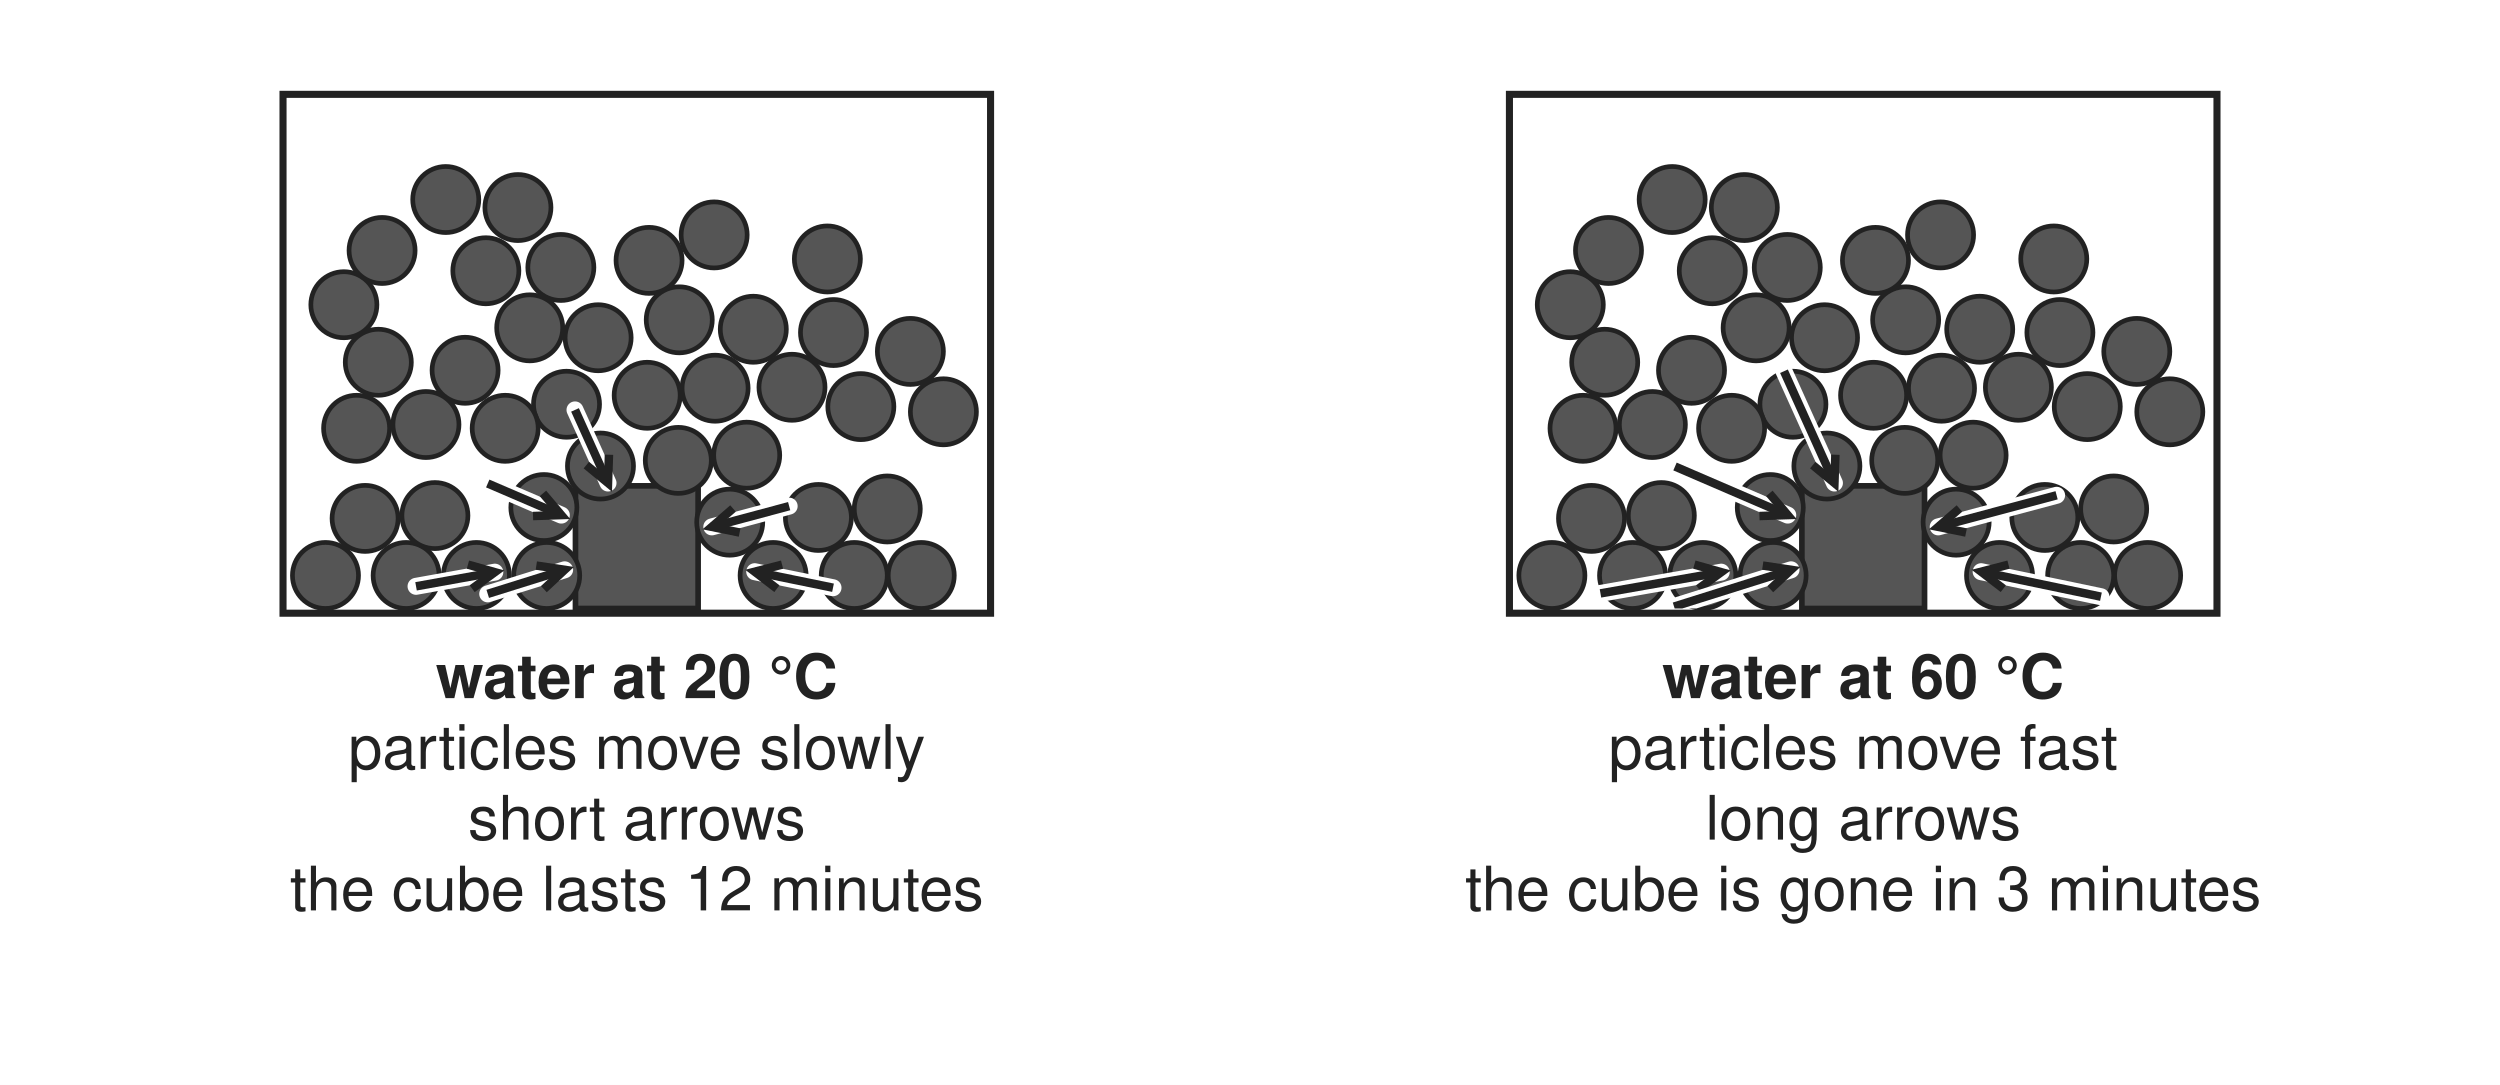
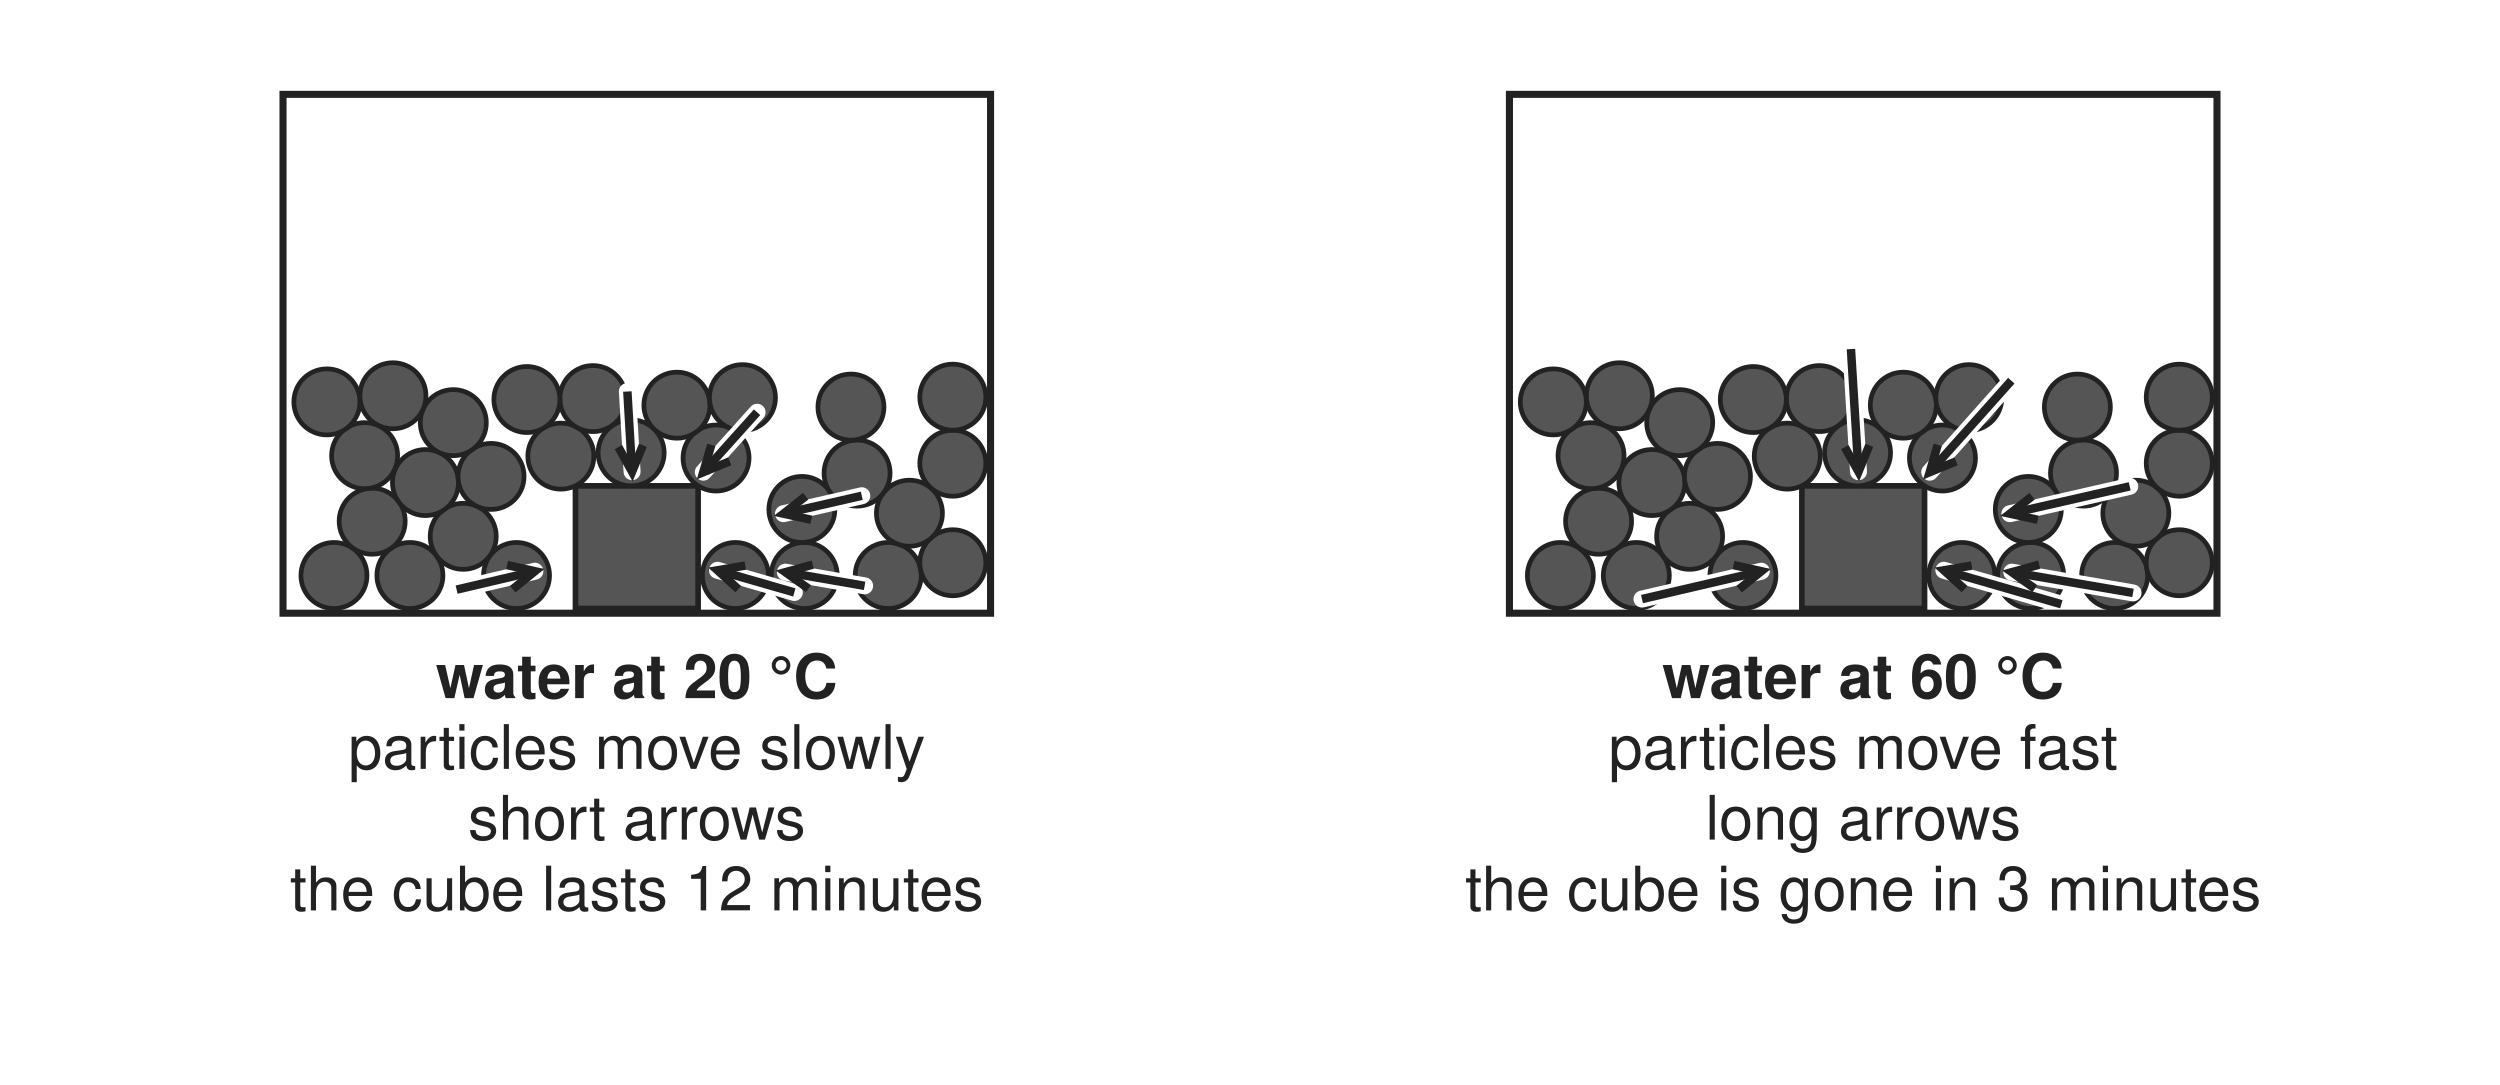
<svg xmlns="http://www.w3.org/2000/svg" viewBox="0 0 530 230" width="100%" role="img" aria-label="Two boxes, each with a sugar cube on the floor and liquid water, its particles touching, around and above it. Left, water at 20 °C: short arrows on the particles next to the cube, the particles move slowly, the cube lasts 12 minutes. Right, water at 60 °C: long arrows, the particles move fast, the cube is gone in 3 minutes" font-family="Helvetica,Arial,sans-serif" font-size="13" fill="#222">
  <rect width="530" height="230" fill="#ffffff" />
  <clipPath id="cup60_20">
    <rect x="61" y="21" width="148" height="108" />
  </clipPath>
  <rect x="60" y="20" width="150" height="110" fill="#ffffff" stroke="#222" stroke-width="1.5" />
  <rect x="122" y="103" width="26" height="26" fill="#555" stroke="#222" stroke-width="1.2" />
-   <circle cx="69.0" cy="122.0" r="7" fill="#555" stroke="#222" stroke-width="1" />
-   <circle cx="86.1" cy="122.0" r="7" fill="#555" stroke="#222" stroke-width="1" />
-   <circle cx="101.0" cy="122.0" r="7" fill="#555" stroke="#222" stroke-width="1" />
-   <circle cx="115.9" cy="122.0" r="7" fill="#555" stroke="#222" stroke-width="1" />
-   <circle cx="163.9" cy="122.0" r="7" fill="#555" stroke="#222" stroke-width="1" />
-   <circle cx="181.1" cy="122.0" r="7" fill="#555" stroke="#222" stroke-width="1" />
-   <circle cx="195.3" cy="122.0" r="7" fill="#555" stroke="#222" stroke-width="1" />
-   <circle cx="115.3" cy="107.6" r="7" fill="#555" stroke="#222" stroke-width="1" />
-   <circle cx="92.2" cy="109.3" r="7" fill="#555" stroke="#222" stroke-width="1" />
-   <circle cx="77.4" cy="109.9" r="7" fill="#555" stroke="#222" stroke-width="1" />
-   <circle cx="154.7" cy="110.7" r="7" fill="#555" stroke="#222" stroke-width="1" />
-   <circle cx="127.3" cy="98.8" r="7" fill="#555" stroke="#222" stroke-width="1" />
-   <circle cx="173.5" cy="109.7" r="7" fill="#555" stroke="#222" stroke-width="1" />
-   <circle cx="120.1" cy="85.7" r="7" fill="#555" stroke="#222" stroke-width="1" />
-   <circle cx="188.1" cy="107.9" r="7" fill="#555" stroke="#222" stroke-width="1" />
-   <circle cx="107.1" cy="90.8" r="7" fill="#555" stroke="#222" stroke-width="1" />
-   <circle cx="158.3" cy="96.5" r="7" fill="#555" stroke="#222" stroke-width="1" />
-   <circle cx="143.8" cy="97.6" r="7" fill="#555" stroke="#222" stroke-width="1" />
-   <circle cx="137.2" cy="83.8" r="7" fill="#555" stroke="#222" stroke-width="1" />
-   <circle cx="98.6" cy="78.5" r="7" fill="#555" stroke="#222" stroke-width="1" />
-   <circle cx="90.3" cy="90.0" r="7" fill="#555" stroke="#222" stroke-width="1" />
-   <circle cx="75.6" cy="90.8" r="7" fill="#555" stroke="#222" stroke-width="1" />
-   <circle cx="80.2" cy="76.8" r="7" fill="#555" stroke="#222" stroke-width="1" />
-   <circle cx="126.8" cy="71.6" r="7" fill="#555" stroke="#222" stroke-width="1" />
-   <circle cx="151.6" cy="82.3" r="7" fill="#555" stroke="#222" stroke-width="1" />
-   <circle cx="72.9" cy="64.6" r="7" fill="#555" stroke="#222" stroke-width="1" />
-   <circle cx="112.3" cy="69.5" r="7" fill="#555" stroke="#222" stroke-width="1" />
-   <circle cx="118.9" cy="56.7" r="7" fill="#555" stroke="#222" stroke-width="1" />
-   <circle cx="159.7" cy="69.8" r="7" fill="#555" stroke="#222" stroke-width="1" />
-   <circle cx="167.9" cy="82.1" r="7" fill="#555" stroke="#222" stroke-width="1" />
-   <circle cx="182.5" cy="86.2" r="7" fill="#555" stroke="#222" stroke-width="1" />
-   <circle cx="103.0" cy="57.4" r="7" fill="#555" stroke="#222" stroke-width="1" />
-   <circle cx="193.0" cy="74.5" r="7" fill="#555" stroke="#222" stroke-width="1" />
-   <circle cx="144.0" cy="67.8" r="7" fill="#555" stroke="#222" stroke-width="1" />
-   <circle cx="200.0" cy="87.3" r="7" fill="#555" stroke="#222" stroke-width="1" />
-   <circle cx="137.6" cy="55.2" r="7" fill="#555" stroke="#222" stroke-width="1" />
-   <circle cx="81.0" cy="53.1" r="7" fill="#555" stroke="#222" stroke-width="1" />
-   <circle cx="151.4" cy="49.8" r="7" fill="#555" stroke="#222" stroke-width="1" />
-   <circle cx="109.8" cy="44.0" r="7" fill="#555" stroke="#222" stroke-width="1" />
-   <circle cx="94.5" cy="42.3" r="7" fill="#555" stroke="#222" stroke-width="1" />
-   <circle cx="176.7" cy="70.5" r="7" fill="#555" stroke="#222" stroke-width="1" />
-   <circle cx="175.4" cy="54.9" r="7" fill="#555" stroke="#222" stroke-width="1" />
+   <circle cx="109.5" cy="122.0" r="7" fill="#555" stroke="#222" stroke-width="1" />
+   <circle cx="155.9" cy="122.0" r="7" fill="#555" stroke="#222" stroke-width="1" />
+   <circle cx="188.3" cy="122.0" r="7" fill="#555" stroke="#222" stroke-width="1" />
+   <circle cx="151.8" cy="97.1" r="7" fill="#555" stroke="#222" stroke-width="1" />
+   <circle cx="170.5" cy="122.0" r="7" fill="#555" stroke="#222" stroke-width="1" />
+   <circle cx="133.8" cy="96.0" r="7" fill="#555" stroke="#222" stroke-width="1" />
+   <circle cx="202.0" cy="119.3" r="7" fill="#555" stroke="#222" stroke-width="1" />
+   <circle cx="170.0" cy="108.0" r="7" fill="#555" stroke="#222" stroke-width="1" />
+   <circle cx="143.5" cy="85.9" r="7" fill="#555" stroke="#222" stroke-width="1" />
+   <circle cx="157.4" cy="84.3" r="7" fill="#555" stroke="#222" stroke-width="1" />
+   <circle cx="192.8" cy="108.8" r="7" fill="#555" stroke="#222" stroke-width="1" />
+   <circle cx="118.9" cy="96.7" r="7" fill="#555" stroke="#222" stroke-width="1" />
+   <circle cx="125.7" cy="84.5" r="7" fill="#555" stroke="#222" stroke-width="1" />
+   <circle cx="70.8" cy="122.0" r="7" fill="#555" stroke="#222" stroke-width="1" />
+   <circle cx="202.0" cy="98.2" r="7" fill="#555" stroke="#222" stroke-width="1" />
+   <circle cx="86.9" cy="122.0" r="7" fill="#555" stroke="#222" stroke-width="1" />
+   <circle cx="181.7" cy="100.3" r="7" fill="#555" stroke="#222" stroke-width="1" />
+   <circle cx="202.0" cy="84.2" r="7" fill="#555" stroke="#222" stroke-width="1" />
+   <circle cx="98.2" cy="113.7" r="7" fill="#555" stroke="#222" stroke-width="1" />
+   <circle cx="180.4" cy="86.3" r="7" fill="#555" stroke="#222" stroke-width="1" />
+   <circle cx="78.9" cy="110.5" r="7" fill="#555" stroke="#222" stroke-width="1" />
+   <circle cx="90.2" cy="102.3" r="7" fill="#555" stroke="#222" stroke-width="1" />
+   <circle cx="104.1" cy="101.0" r="7" fill="#555" stroke="#222" stroke-width="1" />
+   <circle cx="96.1" cy="89.6" r="7" fill="#555" stroke="#222" stroke-width="1" />
+   <circle cx="77.3" cy="96.6" r="7" fill="#555" stroke="#222" stroke-width="1" />
+   <circle cx="83.3" cy="83.9" r="7" fill="#555" stroke="#222" stroke-width="1" />
+   <circle cx="111.7" cy="84.7" r="7" fill="#555" stroke="#222" stroke-width="1" />
+   <circle cx="69.3" cy="85.2" r="7" fill="#555" stroke="#222" stroke-width="1" />
  <g clip-path="url(#cup60_20)">
-     <line x1="88.2" y1="124.3" x2="104.9" y2="121.3" stroke="#ffffff" stroke-width="3.6" stroke-linecap="round" />
-     <line x1="88.2" y1="124.3" x2="104.9" y2="121.3" stroke="#222" stroke-width="1.8" />
-     <polyline points="100.1,124.8 104.9,121.3 99.2,119.7" fill="none" stroke="#222" stroke-width="1.8" />
-     <line x1="103.4" y1="125.9" x2="119.7" y2="120.8" stroke="#ffffff" stroke-width="3.6" stroke-linecap="round" />
-     <line x1="103.4" y1="125.9" x2="119.7" y2="120.8" stroke="#222" stroke-width="1.8" />
-     <polyline points="115.3,124.9 119.7,120.8 113.7,119.9" fill="none" stroke="#222" stroke-width="1.8" />
-     <line x1="176.6" y1="124.6" x2="160.0" y2="121.2" stroke="#ffffff" stroke-width="3.6" stroke-linecap="round" />
-     <line x1="176.6" y1="124.6" x2="160.0" y2="121.2" stroke="#222" stroke-width="1.8" />
-     <polyline points="165.8,119.7 160.0,121.2 164.7,124.8" fill="none" stroke="#222" stroke-width="1.8" />
-     <line x1="103.4" y1="102.5" x2="119.0" y2="109.2" stroke="#ffffff" stroke-width="3.6" stroke-linecap="round" />
-     <line x1="103.4" y1="102.5" x2="119.0" y2="109.2" stroke="#222" stroke-width="1.8" />
-     <polyline points="113.0,109.4 119.0,109.2 115.1,104.6" fill="none" stroke="#222" stroke-width="1.8" />
-     <line x1="167.3" y1="107.3" x2="150.9" y2="111.7" stroke="#ffffff" stroke-width="3.6" stroke-linecap="round" />
-     <line x1="167.3" y1="107.3" x2="150.9" y2="111.7" stroke="#222" stroke-width="1.8" />
-     <polyline points="155.4,107.8 150.9,111.7 156.8,112.9" fill="none" stroke="#222" stroke-width="1.8" />
-     <line x1="121.9" y1="86.9" x2="128.9" y2="102.4" stroke="#ffffff" stroke-width="3.6" stroke-linecap="round" />
-     <line x1="121.9" y1="86.9" x2="128.9" y2="102.4" stroke="#222" stroke-width="1.8" />
-     <polyline points="124.3,98.6 128.9,102.4 129.1,96.4" fill="none" stroke="#222" stroke-width="1.8" />
+     <line x1="96.8" y1="125.0" x2="113.4" y2="121.1" stroke="#ffffff" stroke-width="3.6" stroke-linecap="round" />
+     <line x1="96.8" y1="125.0" x2="113.4" y2="121.1" stroke="#222" stroke-width="1.8" />
+     <polyline points="108.7,124.9 113.4,121.1 107.5,119.8" fill="none" stroke="#222" stroke-width="1.8" />
+     <line x1="168.4" y1="125.6" x2="152.1" y2="120.9" stroke="#ffffff" stroke-width="3.6" stroke-linecap="round" />
+     <line x1="168.4" y1="125.6" x2="152.1" y2="120.9" stroke="#222" stroke-width="1.8" />
+     <polyline points="158.0,119.9 152.1,120.9 156.5,124.9" fill="none" stroke="#222" stroke-width="1.8" />
+     <line x1="160.5" y1="87.4" x2="149.1" y2="100.1" stroke="#ffffff" stroke-width="3.6" stroke-linecap="round" />
+     <line x1="160.5" y1="87.4" x2="149.1" y2="100.1" stroke="#222" stroke-width="1.8" />
+     <polyline points="150.8,94.3 149.1,100.1 154.7,97.8" fill="none" stroke="#222" stroke-width="1.8" />
+     <line x1="183.3" y1="124.2" x2="166.5" y2="121.3" stroke="#ffffff" stroke-width="3.6" stroke-linecap="round" />
+     <line x1="183.3" y1="124.2" x2="166.5" y2="121.3" stroke="#222" stroke-width="1.8" />
+     <polyline points="172.3,119.7 166.5,121.3 171.4,124.8" fill="none" stroke="#222" stroke-width="1.8" />
+     <line x1="133.0" y1="83.0" x2="134.0" y2="100.0" stroke="#ffffff" stroke-width="3.6" stroke-linecap="round" />
+     <line x1="133.0" y1="83.0" x2="134.0" y2="100.0" stroke="#222" stroke-width="1.8" />
+     <polyline points="131.1,94.8 134.0,100.0 136.3,94.4" fill="none" stroke="#222" stroke-width="1.8" />
+     <line x1="182.7" y1="105.1" x2="166.1" y2="108.9" stroke="#ffffff" stroke-width="3.6" stroke-linecap="round" />
+     <line x1="182.7" y1="105.1" x2="166.1" y2="108.9" stroke="#222" stroke-width="1.8" />
+     <polyline points="170.8,105.2 166.1,108.9 172.0,110.2" fill="none" stroke="#222" stroke-width="1.8" />
  </g>
  <text x="135.0" y="148" text-anchor="middle" font-size="13" font-weight="bold" fill="#222">water at 20 °C</text>
  <text x="135.0" y="163" text-anchor="middle" font-size="13" font-weight="normal" fill="#222">particles move slowly</text>
  <text x="135.0" y="178" text-anchor="middle" font-size="13" font-weight="normal" fill="#222">short arrows</text>
  <text x="135.0" y="193" text-anchor="middle" font-size="13" font-weight="normal" fill="#222">the cube lasts 12 minutes</text>
  <clipPath id="cup320_20">
    <rect x="321" y="21" width="148" height="108" />
  </clipPath>
  <rect x="320" y="20" width="150" height="110" fill="#ffffff" stroke="#222" stroke-width="1.5" />
  <rect x="382" y="103" width="26" height="26" fill="#555" stroke="#222" stroke-width="1.2" />
-   <circle cx="329.0" cy="122.0" r="7" fill="#555" stroke="#222" stroke-width="1" />
-   <circle cx="346.1" cy="122.0" r="7" fill="#555" stroke="#222" stroke-width="1" />
-   <circle cx="361.0" cy="122.0" r="7" fill="#555" stroke="#222" stroke-width="1" />
-   <circle cx="375.9" cy="122.0" r="7" fill="#555" stroke="#222" stroke-width="1" />
-   <circle cx="423.9" cy="122.0" r="7" fill="#555" stroke="#222" stroke-width="1" />
-   <circle cx="441.1" cy="122.0" r="7" fill="#555" stroke="#222" stroke-width="1" />
-   <circle cx="455.3" cy="122.0" r="7" fill="#555" stroke="#222" stroke-width="1" />
-   <circle cx="375.3" cy="107.6" r="7" fill="#555" stroke="#222" stroke-width="1" />
-   <circle cx="352.2" cy="109.3" r="7" fill="#555" stroke="#222" stroke-width="1" />
-   <circle cx="337.4" cy="109.9" r="7" fill="#555" stroke="#222" stroke-width="1" />
-   <circle cx="414.7" cy="110.7" r="7" fill="#555" stroke="#222" stroke-width="1" />
-   <circle cx="387.3" cy="98.8" r="7" fill="#555" stroke="#222" stroke-width="1" />
-   <circle cx="433.5" cy="109.7" r="7" fill="#555" stroke="#222" stroke-width="1" />
-   <circle cx="380.1" cy="85.7" r="7" fill="#555" stroke="#222" stroke-width="1" />
-   <circle cx="448.1" cy="107.9" r="7" fill="#555" stroke="#222" stroke-width="1" />
-   <circle cx="367.1" cy="90.8" r="7" fill="#555" stroke="#222" stroke-width="1" />
-   <circle cx="418.3" cy="96.5" r="7" fill="#555" stroke="#222" stroke-width="1" />
-   <circle cx="403.8" cy="97.6" r="7" fill="#555" stroke="#222" stroke-width="1" />
-   <circle cx="397.2" cy="83.8" r="7" fill="#555" stroke="#222" stroke-width="1" />
-   <circle cx="358.6" cy="78.5" r="7" fill="#555" stroke="#222" stroke-width="1" />
-   <circle cx="350.3" cy="90.0" r="7" fill="#555" stroke="#222" stroke-width="1" />
-   <circle cx="335.6" cy="90.8" r="7" fill="#555" stroke="#222" stroke-width="1" />
-   <circle cx="340.2" cy="76.8" r="7" fill="#555" stroke="#222" stroke-width="1" />
-   <circle cx="386.8" cy="71.6" r="7" fill="#555" stroke="#222" stroke-width="1" />
-   <circle cx="411.6" cy="82.3" r="7" fill="#555" stroke="#222" stroke-width="1" />
-   <circle cx="332.9" cy="64.6" r="7" fill="#555" stroke="#222" stroke-width="1" />
-   <circle cx="372.3" cy="69.5" r="7" fill="#555" stroke="#222" stroke-width="1" />
-   <circle cx="378.9" cy="56.7" r="7" fill="#555" stroke="#222" stroke-width="1" />
-   <circle cx="419.7" cy="69.8" r="7" fill="#555" stroke="#222" stroke-width="1" />
-   <circle cx="427.9" cy="82.1" r="7" fill="#555" stroke="#222" stroke-width="1" />
-   <circle cx="442.5" cy="86.2" r="7" fill="#555" stroke="#222" stroke-width="1" />
-   <circle cx="363.0" cy="57.4" r="7" fill="#555" stroke="#222" stroke-width="1" />
-   <circle cx="453.0" cy="74.5" r="7" fill="#555" stroke="#222" stroke-width="1" />
-   <circle cx="404.0" cy="67.8" r="7" fill="#555" stroke="#222" stroke-width="1" />
-   <circle cx="460.0" cy="87.3" r="7" fill="#555" stroke="#222" stroke-width="1" />
-   <circle cx="397.6" cy="55.2" r="7" fill="#555" stroke="#222" stroke-width="1" />
-   <circle cx="341.0" cy="53.1" r="7" fill="#555" stroke="#222" stroke-width="1" />
-   <circle cx="411.4" cy="49.8" r="7" fill="#555" stroke="#222" stroke-width="1" />
-   <circle cx="369.8" cy="44.0" r="7" fill="#555" stroke="#222" stroke-width="1" />
-   <circle cx="354.5" cy="42.3" r="7" fill="#555" stroke="#222" stroke-width="1" />
-   <circle cx="436.7" cy="70.5" r="7" fill="#555" stroke="#222" stroke-width="1" />
-   <circle cx="435.4" cy="54.9" r="7" fill="#555" stroke="#222" stroke-width="1" />
+   <circle cx="369.5" cy="122.0" r="7" fill="#555" stroke="#222" stroke-width="1" />
+   <circle cx="415.9" cy="122.0" r="7" fill="#555" stroke="#222" stroke-width="1" />
+   <circle cx="448.3" cy="122.0" r="7" fill="#555" stroke="#222" stroke-width="1" />
+   <circle cx="411.8" cy="97.1" r="7" fill="#555" stroke="#222" stroke-width="1" />
+   <circle cx="430.5" cy="122.0" r="7" fill="#555" stroke="#222" stroke-width="1" />
+   <circle cx="393.8" cy="96.0" r="7" fill="#555" stroke="#222" stroke-width="1" />
+   <circle cx="462.0" cy="119.3" r="7" fill="#555" stroke="#222" stroke-width="1" />
+   <circle cx="430.0" cy="108.0" r="7" fill="#555" stroke="#222" stroke-width="1" />
+   <circle cx="403.5" cy="85.9" r="7" fill="#555" stroke="#222" stroke-width="1" />
+   <circle cx="417.4" cy="84.3" r="7" fill="#555" stroke="#222" stroke-width="1" />
+   <circle cx="452.8" cy="108.8" r="7" fill="#555" stroke="#222" stroke-width="1" />
+   <circle cx="378.9" cy="96.7" r="7" fill="#555" stroke="#222" stroke-width="1" />
+   <circle cx="385.7" cy="84.5" r="7" fill="#555" stroke="#222" stroke-width="1" />
+   <circle cx="330.8" cy="122.0" r="7" fill="#555" stroke="#222" stroke-width="1" />
+   <circle cx="462.0" cy="98.2" r="7" fill="#555" stroke="#222" stroke-width="1" />
+   <circle cx="346.9" cy="122.0" r="7" fill="#555" stroke="#222" stroke-width="1" />
+   <circle cx="441.7" cy="100.3" r="7" fill="#555" stroke="#222" stroke-width="1" />
+   <circle cx="462.0" cy="84.2" r="7" fill="#555" stroke="#222" stroke-width="1" />
+   <circle cx="358.2" cy="113.7" r="7" fill="#555" stroke="#222" stroke-width="1" />
+   <circle cx="440.4" cy="86.3" r="7" fill="#555" stroke="#222" stroke-width="1" />
+   <circle cx="338.9" cy="110.5" r="7" fill="#555" stroke="#222" stroke-width="1" />
+   <circle cx="350.2" cy="102.3" r="7" fill="#555" stroke="#222" stroke-width="1" />
+   <circle cx="364.1" cy="101.0" r="7" fill="#555" stroke="#222" stroke-width="1" />
+   <circle cx="356.1" cy="89.6" r="7" fill="#555" stroke="#222" stroke-width="1" />
+   <circle cx="337.3" cy="96.6" r="7" fill="#555" stroke="#222" stroke-width="1" />
+   <circle cx="343.3" cy="83.9" r="7" fill="#555" stroke="#222" stroke-width="1" />
+   <circle cx="371.7" cy="84.7" r="7" fill="#555" stroke="#222" stroke-width="1" />
+   <circle cx="329.3" cy="85.2" r="7" fill="#555" stroke="#222" stroke-width="1" />
  <g clip-path="url(#cup320_20)">
-     <line x1="339.3" y1="125.8" x2="364.9" y2="121.3" stroke="#ffffff" stroke-width="3.6" stroke-linecap="round" />
-     <line x1="339.3" y1="125.8" x2="364.9" y2="121.3" stroke="#222" stroke-width="1.8" />
-     <polyline points="360.1,124.8 364.9,121.3 359.2,119.7" fill="none" stroke="#222" stroke-width="1.8" />
-     <line x1="354.9" y1="128.6" x2="379.7" y2="120.8" stroke="#ffffff" stroke-width="3.6" stroke-linecap="round" />
-     <line x1="354.9" y1="128.6" x2="379.7" y2="120.8" stroke="#222" stroke-width="1.8" />
-     <polyline points="375.3,124.9 379.7,120.8 373.7,119.9" fill="none" stroke="#222" stroke-width="1.8" />
-     <line x1="445.4" y1="126.5" x2="420.0" y2="121.2" stroke="#ffffff" stroke-width="3.6" stroke-linecap="round" />
-     <line x1="445.4" y1="126.5" x2="420.0" y2="121.2" stroke="#222" stroke-width="1.8" />
-     <polyline points="425.8,119.7 420.0,121.2 424.7,124.8" fill="none" stroke="#222" stroke-width="1.8" />
-     <line x1="355.1" y1="98.9" x2="379.0" y2="109.2" stroke="#ffffff" stroke-width="3.6" stroke-linecap="round" />
-     <line x1="355.1" y1="98.9" x2="379.0" y2="109.2" stroke="#222" stroke-width="1.8" />
-     <polyline points="373.0,109.4 379.0,109.2 375.1,104.6" fill="none" stroke="#222" stroke-width="1.8" />
-     <line x1="436.0" y1="105.0" x2="410.9" y2="111.7" stroke="#ffffff" stroke-width="3.6" stroke-linecap="round" />
-     <line x1="436.0" y1="105.0" x2="410.9" y2="111.7" stroke="#222" stroke-width="1.8" />
-     <polyline points="415.4,107.8 410.9,111.7 416.8,112.9" fill="none" stroke="#222" stroke-width="1.8" />
-     <line x1="378.2" y1="78.7" x2="388.9" y2="102.4" stroke="#ffffff" stroke-width="3.6" stroke-linecap="round" />
-     <line x1="378.2" y1="78.7" x2="388.9" y2="102.4" stroke="#222" stroke-width="1.8" />
-     <polyline points="384.3,98.6 388.9,102.4 389.1,96.4" fill="none" stroke="#222" stroke-width="1.8" />
+     <line x1="348.1" y1="127.0" x2="373.4" y2="121.1" stroke="#ffffff" stroke-width="3.6" stroke-linecap="round" />
+     <line x1="348.1" y1="127.0" x2="373.4" y2="121.1" stroke="#222" stroke-width="1.8" />
+     <polyline points="368.7,124.9 373.4,121.1 367.5,119.8" fill="none" stroke="#222" stroke-width="1.8" />
+     <line x1="437.0" y1="128.1" x2="412.1" y2="120.9" stroke="#ffffff" stroke-width="3.6" stroke-linecap="round" />
+     <line x1="437.0" y1="128.1" x2="412.1" y2="120.9" stroke="#222" stroke-width="1.8" />
+     <polyline points="418.0,119.9 412.1,120.9 416.5,124.9" fill="none" stroke="#222" stroke-width="1.8" />
+     <line x1="426.4" y1="80.7" x2="409.1" y2="100.1" stroke="#ffffff" stroke-width="3.6" stroke-linecap="round" />
+     <line x1="426.4" y1="80.7" x2="409.1" y2="100.1" stroke="#222" stroke-width="1.8" />
+     <polyline points="410.8,94.3 409.1,100.1 414.7,97.8" fill="none" stroke="#222" stroke-width="1.8" />
+     <line x1="452.2" y1="125.7" x2="426.5" y2="121.3" stroke="#ffffff" stroke-width="3.6" stroke-linecap="round" />
+     <line x1="452.2" y1="125.7" x2="426.5" y2="121.3" stroke="#222" stroke-width="1.8" />
+     <polyline points="432.3,119.7 426.5,121.3 431.4,124.8" fill="none" stroke="#222" stroke-width="1.8" />
+     <line x1="392.4" y1="74.0" x2="394.0" y2="100.0" stroke="#ffffff" stroke-width="3.6" stroke-linecap="round" />
+     <line x1="392.4" y1="74.0" x2="394.0" y2="100.0" stroke="#222" stroke-width="1.8" />
+     <polyline points="391.1,94.8 394.0,100.0 396.3,94.4" fill="none" stroke="#222" stroke-width="1.8" />
+     <line x1="451.5" y1="103.1" x2="426.1" y2="108.9" stroke="#ffffff" stroke-width="3.6" stroke-linecap="round" />
+     <line x1="451.5" y1="103.1" x2="426.1" y2="108.9" stroke="#222" stroke-width="1.8" />
+     <polyline points="430.8,105.2 426.1,108.9 432.0,110.2" fill="none" stroke="#222" stroke-width="1.8" />
  </g>
  <text x="395.0" y="148" text-anchor="middle" font-size="13" font-weight="bold" fill="#222">water at 60 °C</text>
  <text x="395.0" y="163" text-anchor="middle" font-size="13" font-weight="normal" fill="#222">particles move fast</text>
  <text x="395.0" y="178" text-anchor="middle" font-size="13" font-weight="normal" fill="#222">long arrows</text>
  <text x="395.0" y="193" text-anchor="middle" font-size="13" font-weight="normal" fill="#222">the cube is gone in 3 minutes</text>
</svg>
